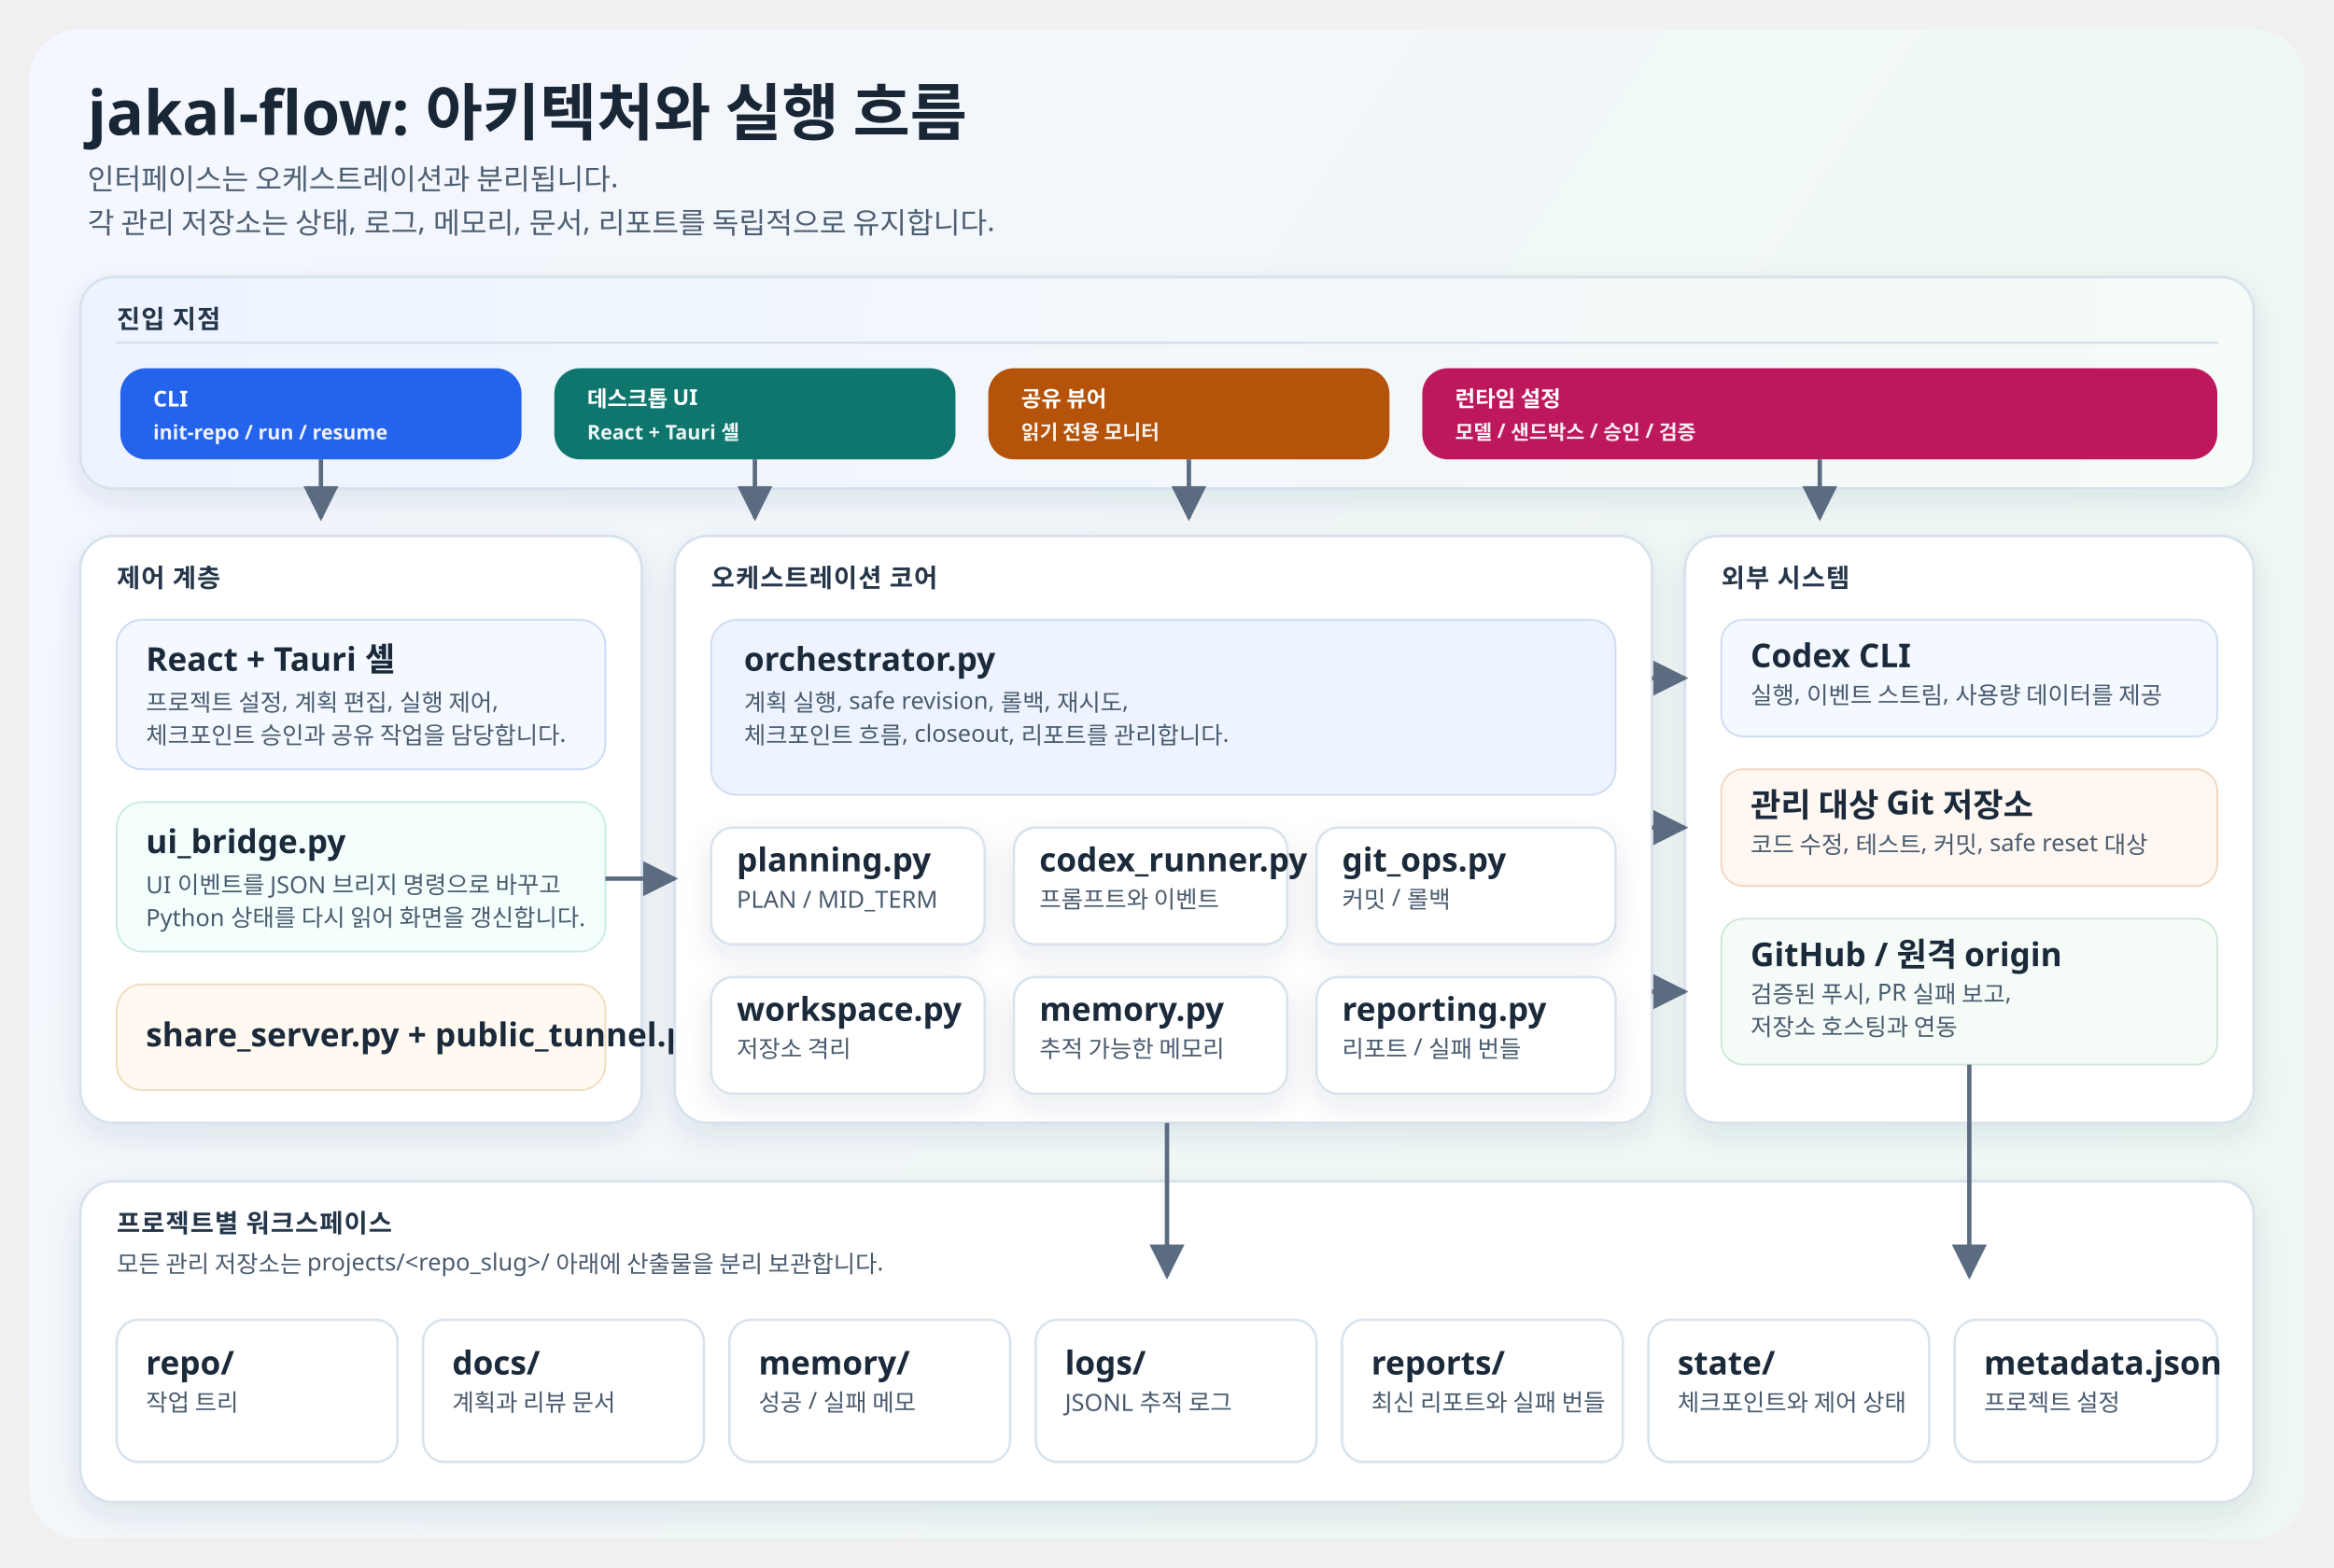
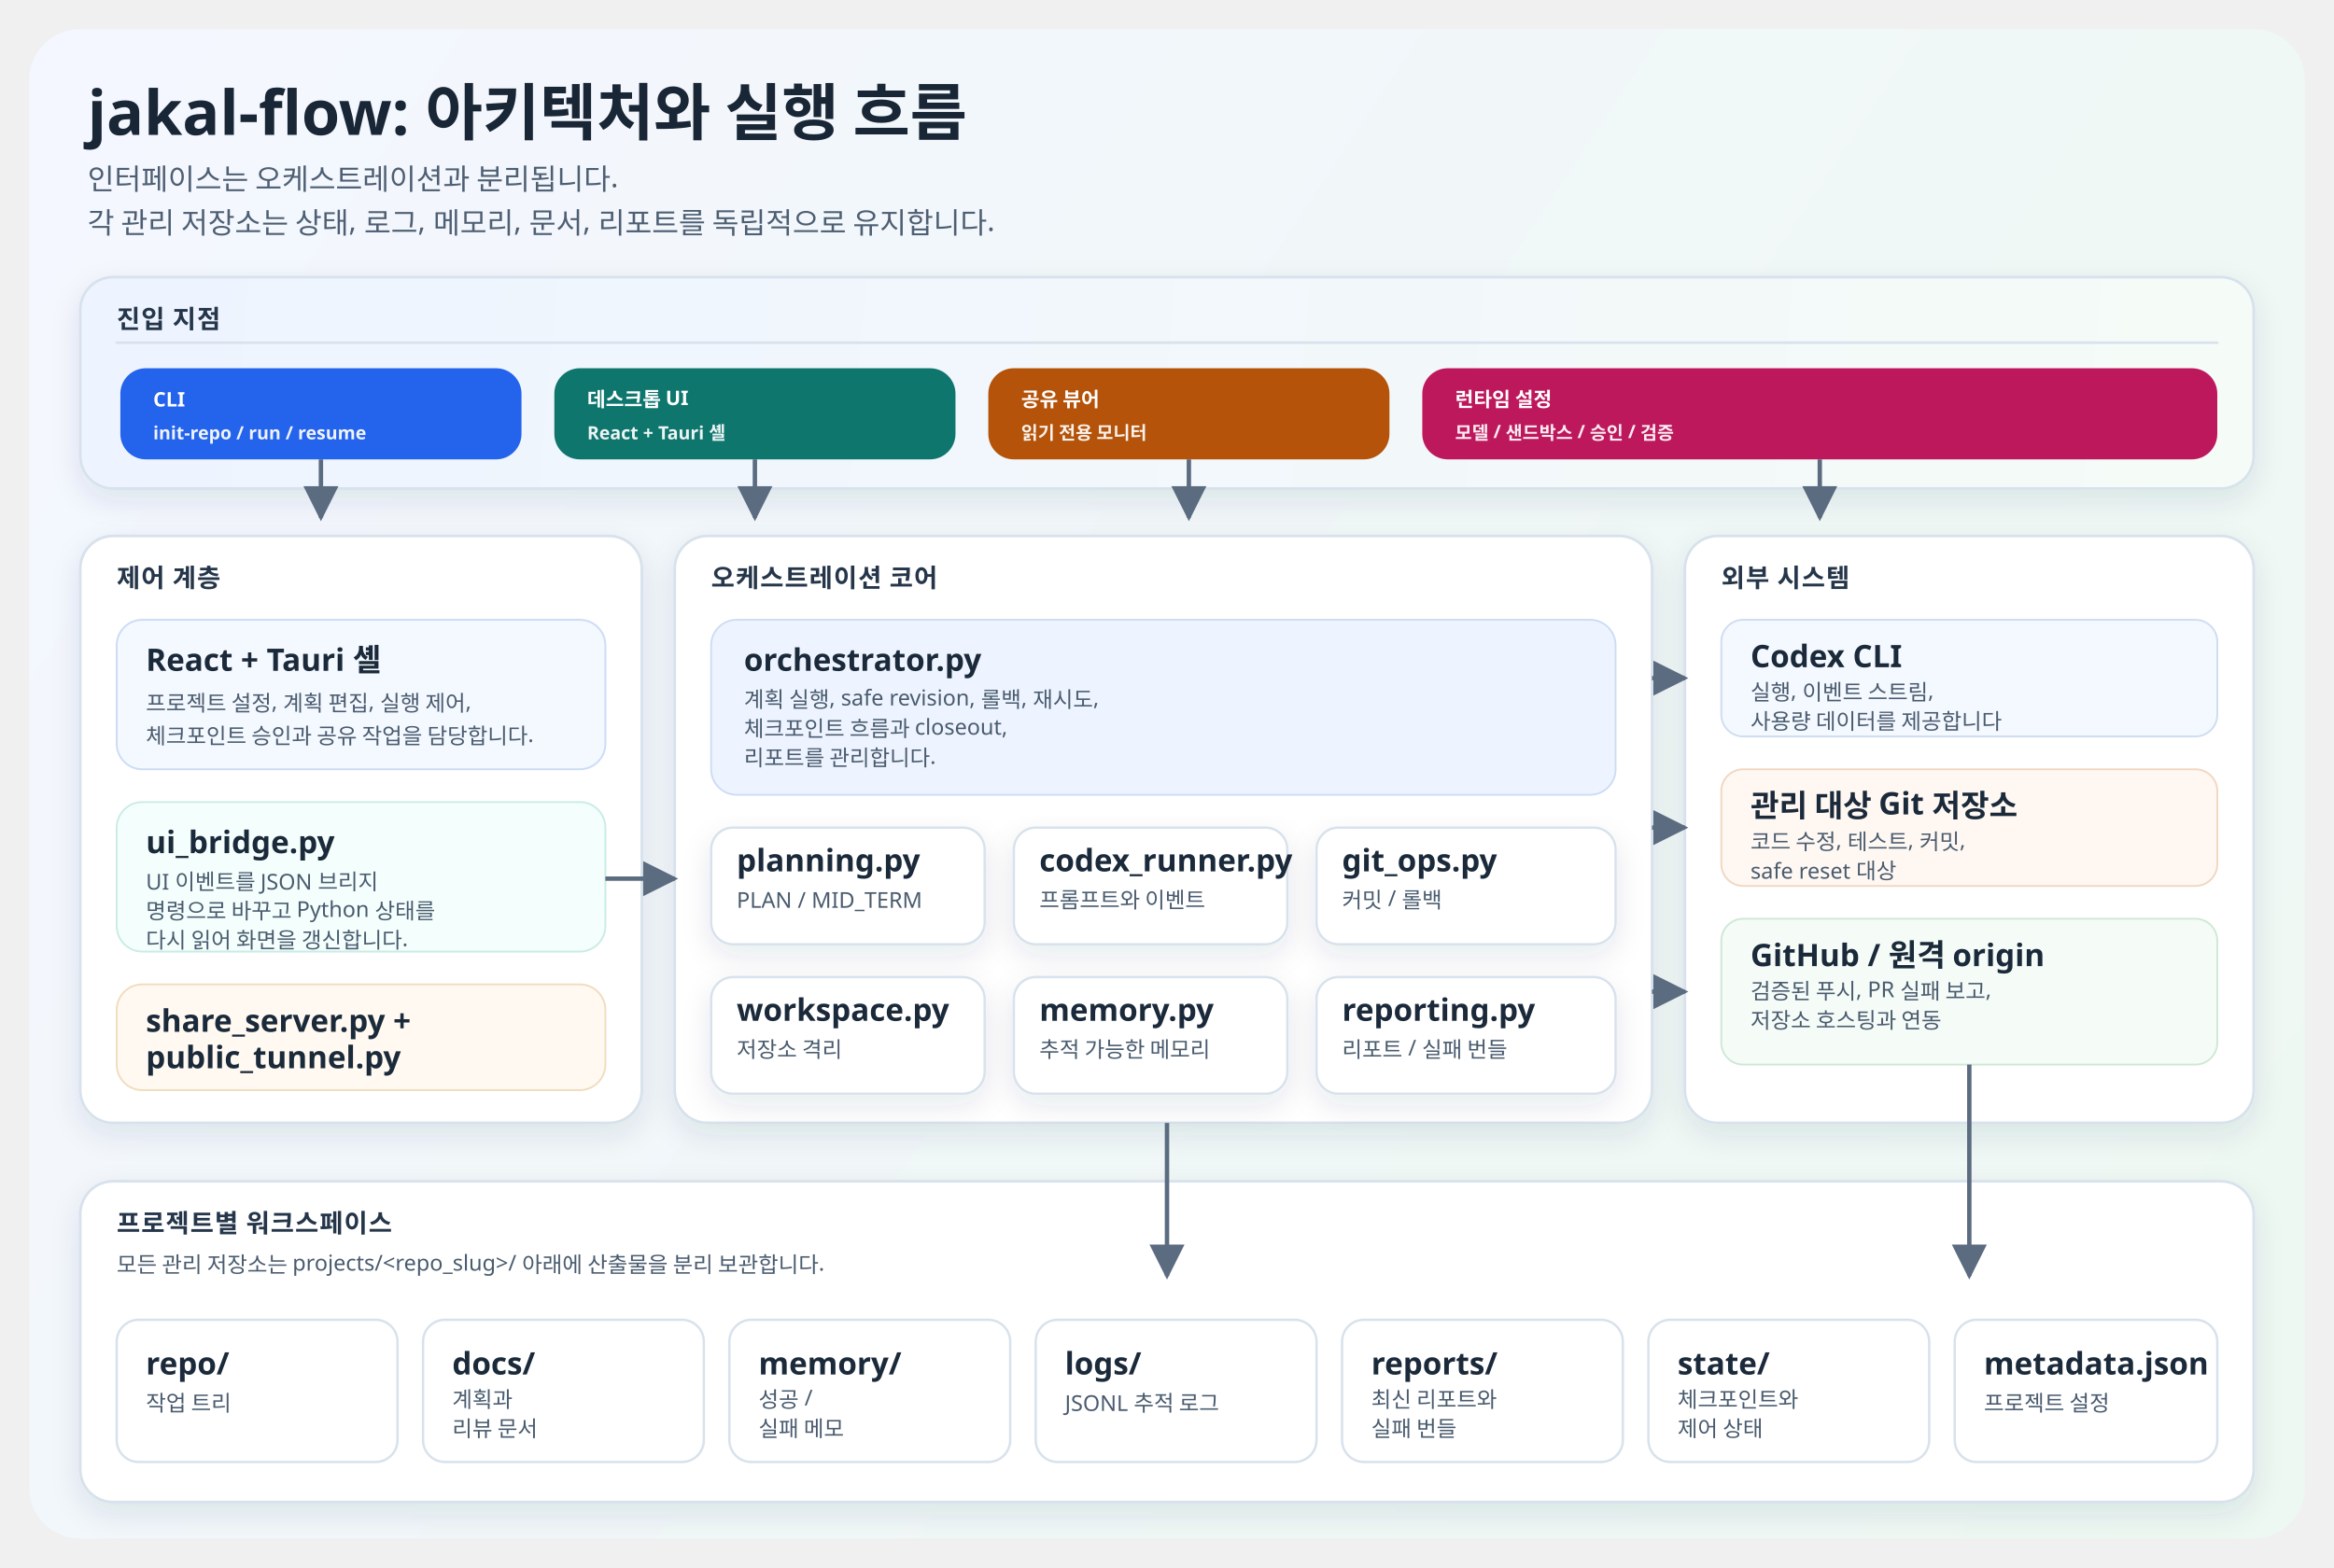
<svg xmlns="http://www.w3.org/2000/svg" width="1280" height="860" viewBox="0 0 1280 860" fill="none" role="img" aria-labelledby="title desc">
  <defs>
    <linearGradient id="bg" x1="48" y1="30" x2="1232" y2="820" gradientUnits="userSpaceOnUse">
      <stop offset="0" stop-color="#F4F7FF" />
      <stop offset="1" stop-color="#EEF8F2" />
    </linearGradient>
    <linearGradient id="band" x1="52" y1="152" x2="1228" y2="256" gradientUnits="userSpaceOnUse">
      <stop offset="0" stop-color="#EEF4FF" />
      <stop offset="1" stop-color="#F5FBF7" />
    </linearGradient>
    <filter id="shadow" x="-20%" y="-20%" width="140%" height="160%">
      <feDropShadow dx="0" dy="6" stdDeviation="8" flood-color="#25364A" flood-opacity="0.10" />
    </filter>
    <marker id="arrow" viewBox="0 0 10 10" refX="9" refY="5" markerWidth="8" markerHeight="8" orient="auto">
      <path d="M0 0L10 5L0 10Z" fill="#5B6B80" />
    </marker>
    <style>
      .title { font: 700 34px 'Noto Sans KR', 'Malgun Gothic', 'Segoe UI', sans-serif; fill: #192635; }
      .subtitle { font: 500 16px 'Noto Sans KR', 'Malgun Gothic', 'Segoe UI', sans-serif; fill: #4E5F73; }
      .section { font: 700 14px 'Noto Sans KR', 'Malgun Gothic', 'Segoe UI', sans-serif; fill: #25364A; letter-spacing: 0.04em; }
-       .boxTitle { font: 700 18px 'Noto Sans KR', 'Malgun Gothic', 'Segoe UI', sans-serif; fill: #1B2A3A; }
-       .body { font: 500 13px 'Noto Sans KR', 'Malgun Gothic', 'Segoe UI', sans-serif; fill: #495B6E; }
-       .chipLabel { font: 700 12px 'Noto Sans KR', 'Malgun Gothic', 'Segoe UI', sans-serif; fill: #FFFFFF; }
-       .chipSub { font: 600 11px 'Noto Sans KR', 'Malgun Gothic', 'Segoe UI', sans-serif; fill: rgba(255,255,255,0.92); }
+       .boxTitle { font: 700 17px 'Noto Sans KR', 'Malgun Gothic', 'Segoe UI', sans-serif; fill: #1B2A3A; }
+       .body { font: 500 12px 'Noto Sans KR', 'Malgun Gothic', 'Segoe UI', sans-serif; fill: #495B6E; }
+       .chipLabel { font: 700 11px 'Noto Sans KR', 'Malgun Gothic', 'Segoe UI', sans-serif; fill: #FFFFFF; }
+       .chipSub { font: 600 10px 'Noto Sans KR', 'Malgun Gothic', 'Segoe UI', sans-serif; fill: rgba(255,255,255,0.92); }
      .panel { fill: #FFFFFF; stroke: #D8E2EC; stroke-width: 1.5; filter: url(#shadow); }
      .subpanel { fill: #FFFFFF; stroke: #D8E2EC; stroke-width: 1.3; filter: url(#shadow); }
      .soft { fill: #FFFFFF; stroke: #D8E2EC; stroke-width: 1.3; }
      .sectionBand { fill: url(#band); stroke: #D8E2EC; stroke-width: 1.5; filter: url(#shadow); }
      .line { stroke: #5B6B80; stroke-width: 2.4; fill: none; marker-end: url(#arrow); }
      .divider { stroke: #D8E2EC; stroke-width: 1.4; stroke-linecap: round; }
    </style>
  </defs>
  <rect x="16" y="16" width="1248" height="828" rx="28" fill="url(#bg)" />
  <text x="48" y="74" class="title">jakal-flow: 아키텍처와 실행 흐름</text>
  <text x="48" y="104" class="subtitle">인터페이스는 오케스트레이션과 분리됩니다.</text>
  <text x="48" y="128" class="subtitle">각 관리 저장소는 상태, 로그, 메모리, 문서, 리포트를 독립적으로 유지합니다.</text>
  <rect x="44" y="152" width="1192" height="116" rx="18" class="sectionBand" />
  <line x1="64" y1="188" x2="1216" y2="188" class="divider" />
  <text x="64" y="180" class="section">진입 지점</text>
  <rect x="66" y="202" width="220" height="50" rx="14" fill="#2463EB" />
  <text x="84" y="223" class="chipLabel">CLI</text>
  <text x="84" y="241" class="chipSub">init-repo / run / resume</text>
  <rect x="304" y="202" width="220" height="50" rx="14" fill="#0F766E" />
  <text x="322" y="223" class="chipLabel">데스크톱 UI</text>
  <text x="322" y="241" class="chipSub">React + Tauri 셸</text>
  <rect x="542" y="202" width="220" height="50" rx="14" fill="#B45309" />
  <text x="560" y="223" class="chipLabel">공유 뷰어</text>
  <text x="560" y="241" class="chipSub">읽기 전용 모니터</text>
  <rect x="780" y="202" width="436" height="50" rx="14" fill="#BE185D" />
  <text x="798" y="223" class="chipLabel">런타임 설정</text>
  <text x="798" y="241" class="chipSub">모델 / 샌드박스 / 승인 / 검증</text>
  <rect x="44" y="294" width="308" height="322" rx="18" class="panel" />
  <text x="64" y="322" class="section">제어 계층</text>
  <rect x="64" y="340" width="268" height="82" rx="14" fill="#F4F8FF" stroke="#CBDCF5" />
  <text x="80" y="368" class="boxTitle">React + Tauri 셸</text>
  <text x="80" y="390" class="body">프로젝트 설정, 계획 편집, 실행 제어,</text>
  <text x="80" y="408" class="body">체크포인트 승인과 공유 작업을 담당합니다.</text>
  <rect x="64" y="440" width="268" height="82" rx="14" fill="#F4FFFD" stroke="#C9ECE4" />
  <text x="80" y="468" class="boxTitle">ui_bridge.py</text>
-   <text x="80" y="490" class="body">UI 이벤트를 JSON 브리지 명령으로 바꾸고</text>
-   <text x="80" y="508" class="body">Python 상태를 다시 읽어 화면을 갱신합니다.</text>
+   <text x="80" y="488" class="body">UI 이벤트를 JSON 브리지</text>
+   <text x="80" y="504" class="body">명령으로 바꾸고 Python 상태를</text>
+   <text x="80" y="520" class="body">다시 읽어 화면을 갱신합니다.</text>
  <rect x="64" y="540" width="268" height="58" rx="14" fill="#FFF9F1" stroke="#F0DDBE" />
-   <text x="80" y="574" class="boxTitle">share_server.py + public_tunnel.py</text>
+   <text x="80" y="566" class="boxTitle">share_server.py +</text>
+   <text x="80" y="586" class="boxTitle">public_tunnel.py</text>
  <rect x="370" y="294" width="536" height="322" rx="18" class="panel" />
  <text x="390" y="322" class="section">오케스트레이션 코어</text>
  <rect x="390" y="340" width="496" height="96" rx="14" fill="#EEF4FF" stroke="#CDDCF3" />
  <text x="408" y="368" class="boxTitle">orchestrator.py</text>
-   <text x="408" y="390" class="body">계획 실행, safe revision, 롤백, 재시도,</text>
-   <text x="408" y="408" class="body">체크포인트 흐름, closeout, 리포트를 관리합니다.</text>
+   <text x="408" y="388" class="body">계획 실행, safe revision, 롤백, 재시도,</text>
+   <text x="408" y="404" class="body">체크포인트 흐름과 closeout,</text>
+   <text x="408" y="420" class="body">리포트를 관리합니다.</text>
  <rect x="390" y="454" width="150" height="64" rx="12" class="subpanel" />
  <text x="404" y="478" class="boxTitle">planning.py</text>
  <text x="404" y="498" class="body">PLAN / MID_TERM</text>
  <rect x="556" y="454" width="150" height="64" rx="12" class="subpanel" />
  <text x="570" y="478" class="boxTitle">codex_runner.py</text>
  <text x="570" y="498" class="body">프롬프트와 이벤트</text>
  <rect x="722" y="454" width="164" height="64" rx="12" class="subpanel" />
  <text x="736" y="478" class="boxTitle">git_ops.py</text>
  <text x="736" y="498" class="body">커밋 / 롤백</text>
  <rect x="390" y="536" width="150" height="64" rx="12" class="subpanel" />
  <text x="404" y="560" class="boxTitle">workspace.py</text>
  <text x="404" y="580" class="body">저장소 격리</text>
  <rect x="556" y="536" width="150" height="64" rx="12" class="subpanel" />
  <text x="570" y="560" class="boxTitle">memory.py</text>
  <text x="570" y="580" class="body">추적 가능한 메모리</text>
  <rect x="722" y="536" width="164" height="64" rx="12" class="subpanel" />
  <text x="736" y="560" class="boxTitle">reporting.py</text>
  <text x="736" y="580" class="body">리포트 / 실패 번들</text>
  <rect x="924" y="294" width="312" height="322" rx="18" class="panel" />
  <text x="944" y="322" class="section">외부 시스템</text>
  <rect x="944" y="340" width="272" height="64" rx="12" fill="#F4F8FF" stroke="#CFDDF1" />
  <text x="960" y="366" class="boxTitle">Codex CLI</text>
-   <text x="960" y="386" class="body">실행, 이벤트 스트림, 사용량 데이터를 제공</text>
+   <text x="960" y="384" class="body">실행, 이벤트 스트림,</text>
+   <text x="960" y="400" class="body">사용량 데이터를 제공합니다</text>
  <rect x="944" y="422" width="272" height="64" rx="12" fill="#FFF8F2" stroke="#F0D7C2" />
  <text x="960" y="448" class="boxTitle">관리 대상 Git 저장소</text>
-   <text x="960" y="468" class="body">코드 수정, 테스트, 커밋, safe reset 대상</text>
+   <text x="960" y="466" class="body">코드 수정, 테스트, 커밋,</text>
+   <text x="960" y="482" class="body">safe reset 대상</text>
  <rect x="944" y="504" width="272" height="80" rx="12" fill="#F5FBF7" stroke="#CFE8D7" />
  <text x="960" y="530" class="boxTitle">GitHub / 원격 origin</text>
-   <text x="960" y="550" class="body">검증된 푸시, PR 실패 보고,</text>
-   <text x="960" y="568" class="body">저장소 호스팅과 연동</text>
+   <text x="960" y="548" class="body">검증된 푸시, PR 실패 보고,</text>
+   <text x="960" y="564" class="body">저장소 호스팅과 연동</text>
  <rect x="44" y="648" width="1192" height="176" rx="18" class="panel" />
  <text x="64" y="676" class="section">프로젝트별 워크스페이스</text>
  <text x="64" y="698" class="body">모든 관리 저장소는 projects/&lt;repo_slug&gt;/ 아래에 산출물을 분리 보관합니다.</text>
  <rect x="64" y="724" width="154" height="78" rx="12" class="soft" />
  <text x="80" y="754" class="boxTitle">repo/</text>
  <text x="80" y="774" class="body">작업 트리</text>
  <rect x="232" y="724" width="154" height="78" rx="12" class="soft" />
  <text x="248" y="754" class="boxTitle">docs/</text>
-   <text x="248" y="774" class="body">계획과 리뷰 문서</text>
+   <text x="248" y="772" class="body">계획과</text>
+   <text x="248" y="788" class="body">리뷰 문서</text>
  <rect x="400" y="724" width="154" height="78" rx="12" class="soft" />
  <text x="416" y="754" class="boxTitle">memory/</text>
-   <text x="416" y="774" class="body">성공 / 실패 메모</text>
+   <text x="416" y="772" class="body">성공 /</text>
+   <text x="416" y="788" class="body">실패 메모</text>
  <rect x="568" y="724" width="154" height="78" rx="12" class="soft" />
  <text x="584" y="754" class="boxTitle">logs/</text>
  <text x="584" y="774" class="body">JSONL 추적 로그</text>
  <rect x="736" y="724" width="154" height="78" rx="12" class="soft" />
  <text x="752" y="754" class="boxTitle">reports/</text>
-   <text x="752" y="774" class="body">최신 리포트와 실패 번들</text>
+   <text x="752" y="772" class="body">최신 리포트와</text>
+   <text x="752" y="788" class="body">실패 번들</text>
  <rect x="904" y="724" width="154" height="78" rx="12" class="soft" />
  <text x="920" y="754" class="boxTitle">state/</text>
-   <text x="920" y="774" class="body">체크포인트와 제어 상태</text>
+   <text x="920" y="772" class="body">체크포인트와</text>
+   <text x="920" y="788" class="body">제어 상태</text>
  <rect x="1072" y="724" width="144" height="78" rx="12" class="soft" />
  <text x="1088" y="754" class="boxTitle">metadata.json</text>
  <text x="1088" y="774" class="body">프로젝트 설정</text>
  <path d="M176 252V284" class="line" />
  <path d="M414 252V284" class="line" />
  <path d="M652 252V284" class="line" />
  <path d="M998 252V284" class="line" />
  <path d="M332 482H370" class="line" />
  <path d="M906 372H924" class="line" />
  <path d="M906 454H924" class="line" />
  <path d="M906 544H924" class="line" />
  <path d="M640 616V700" class="line" />
  <path d="M1080 584V700" class="line" />
</svg>
